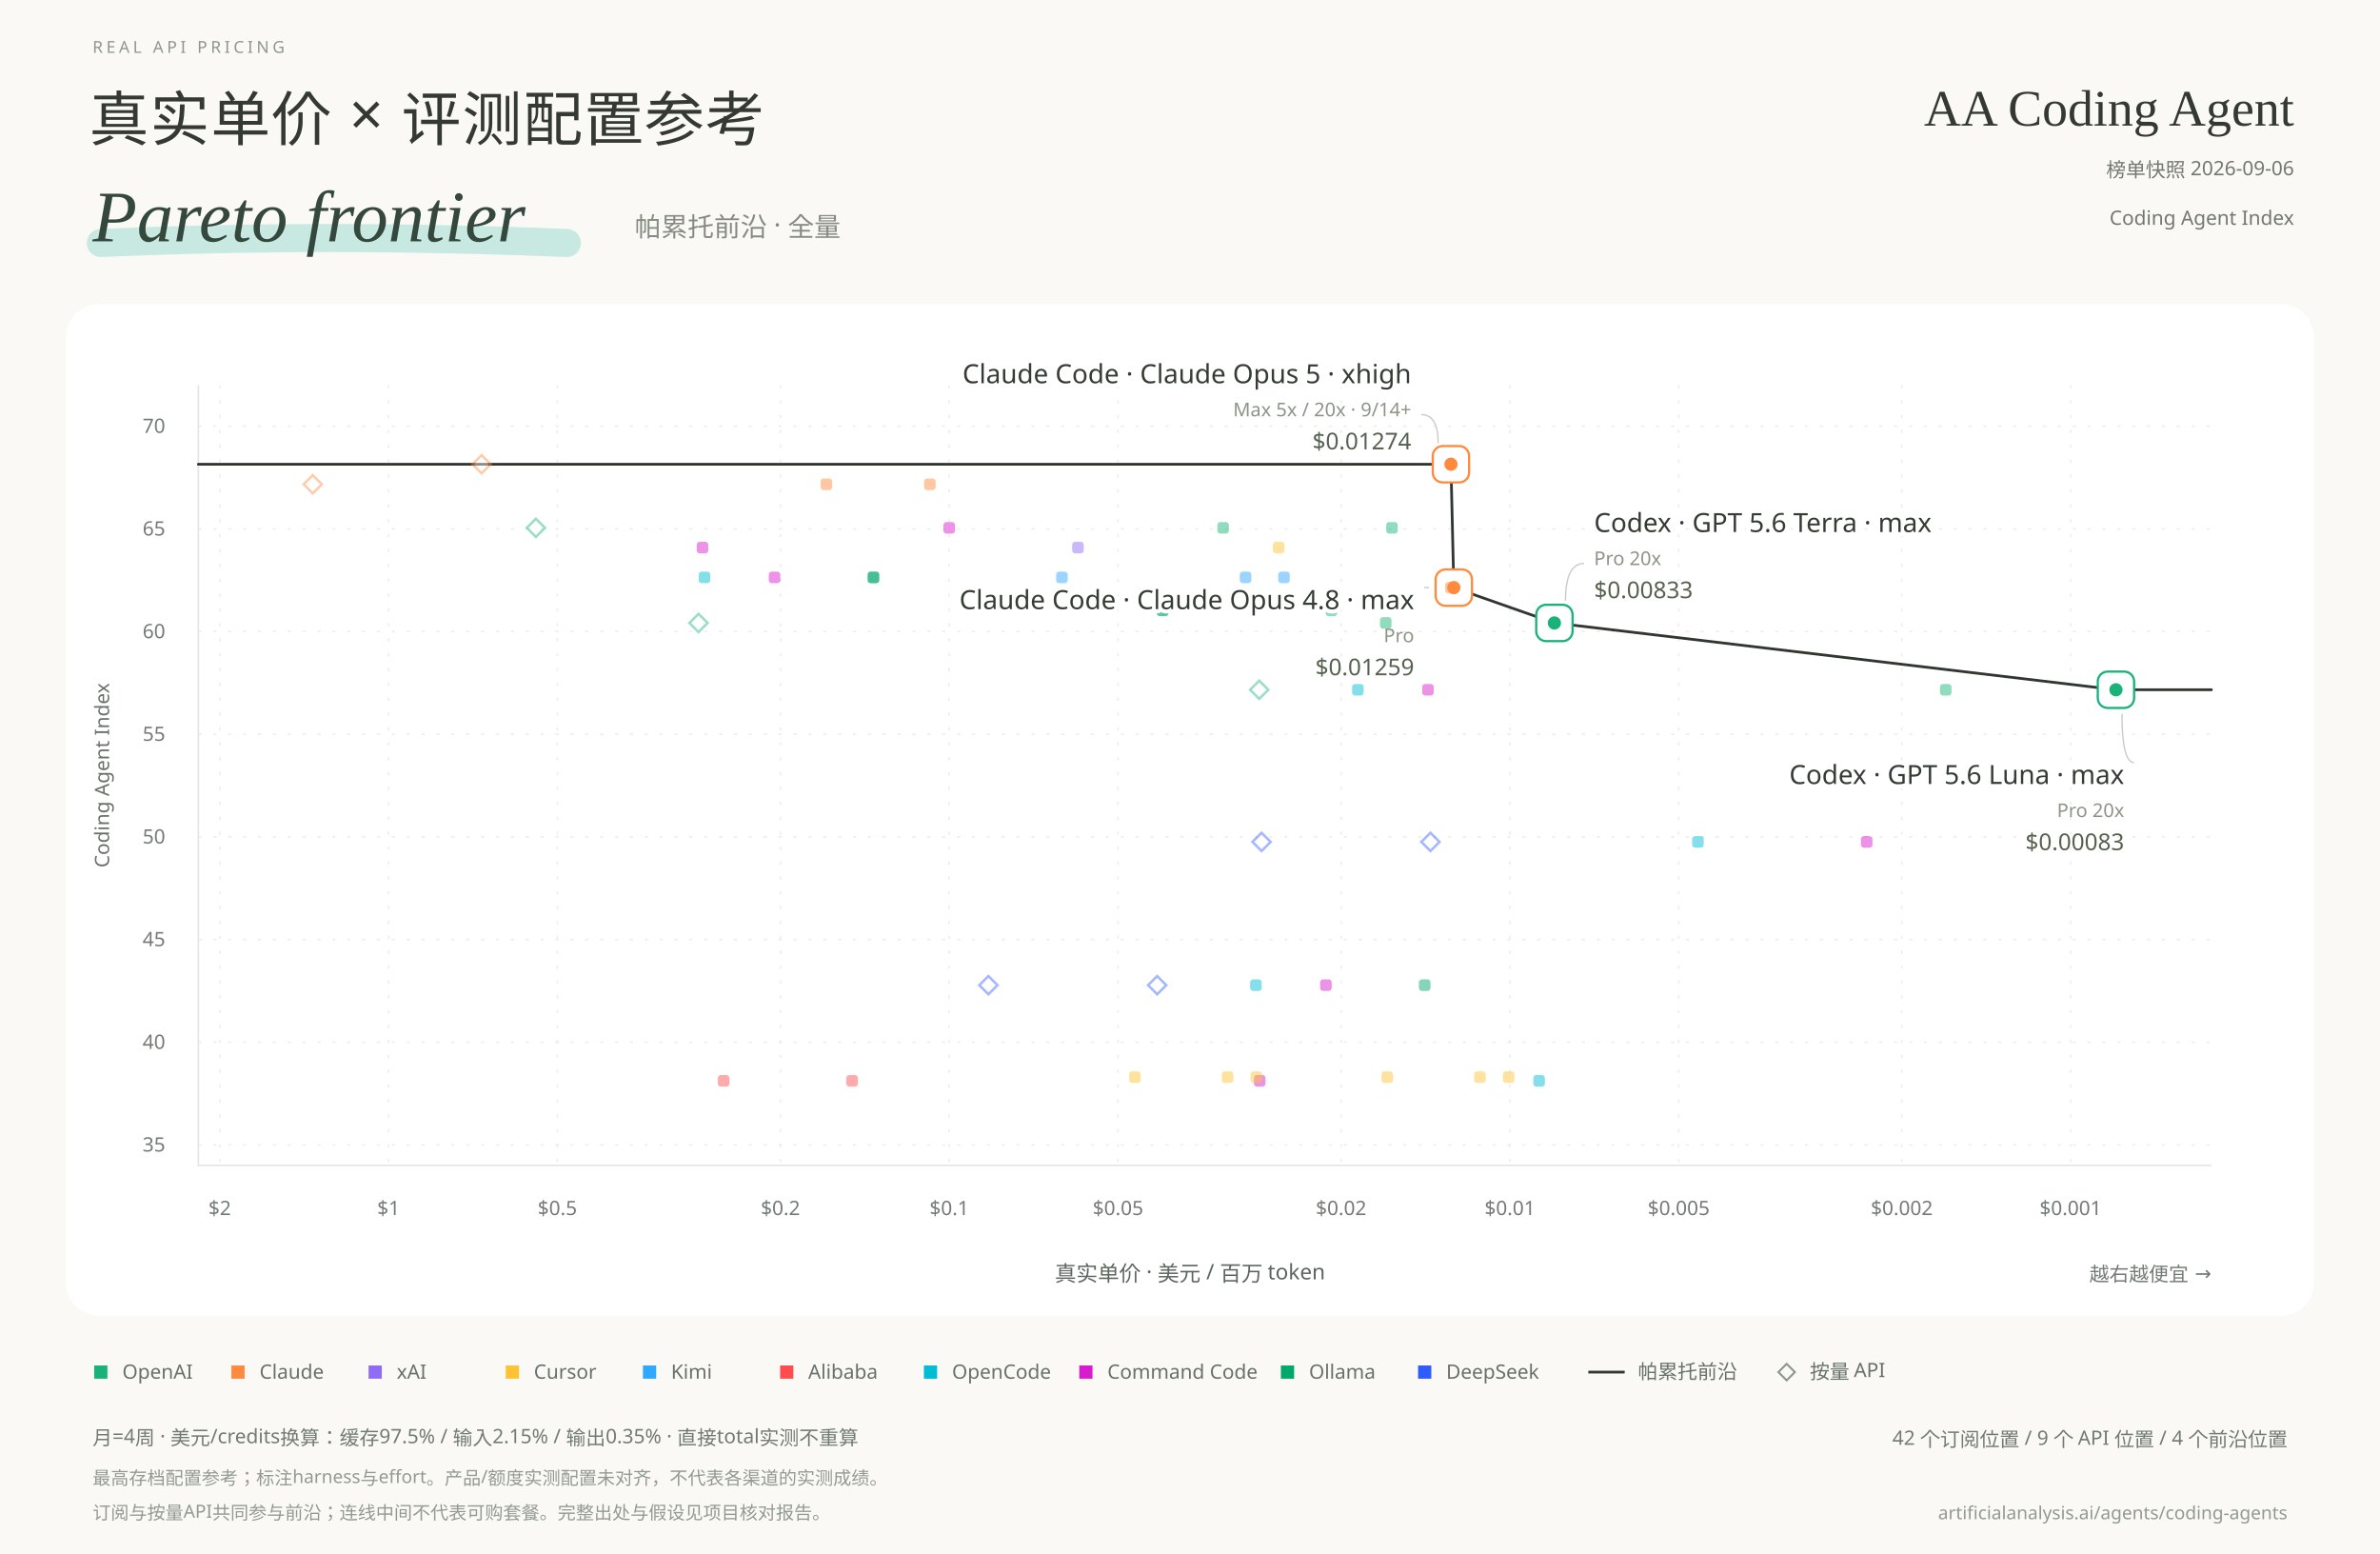
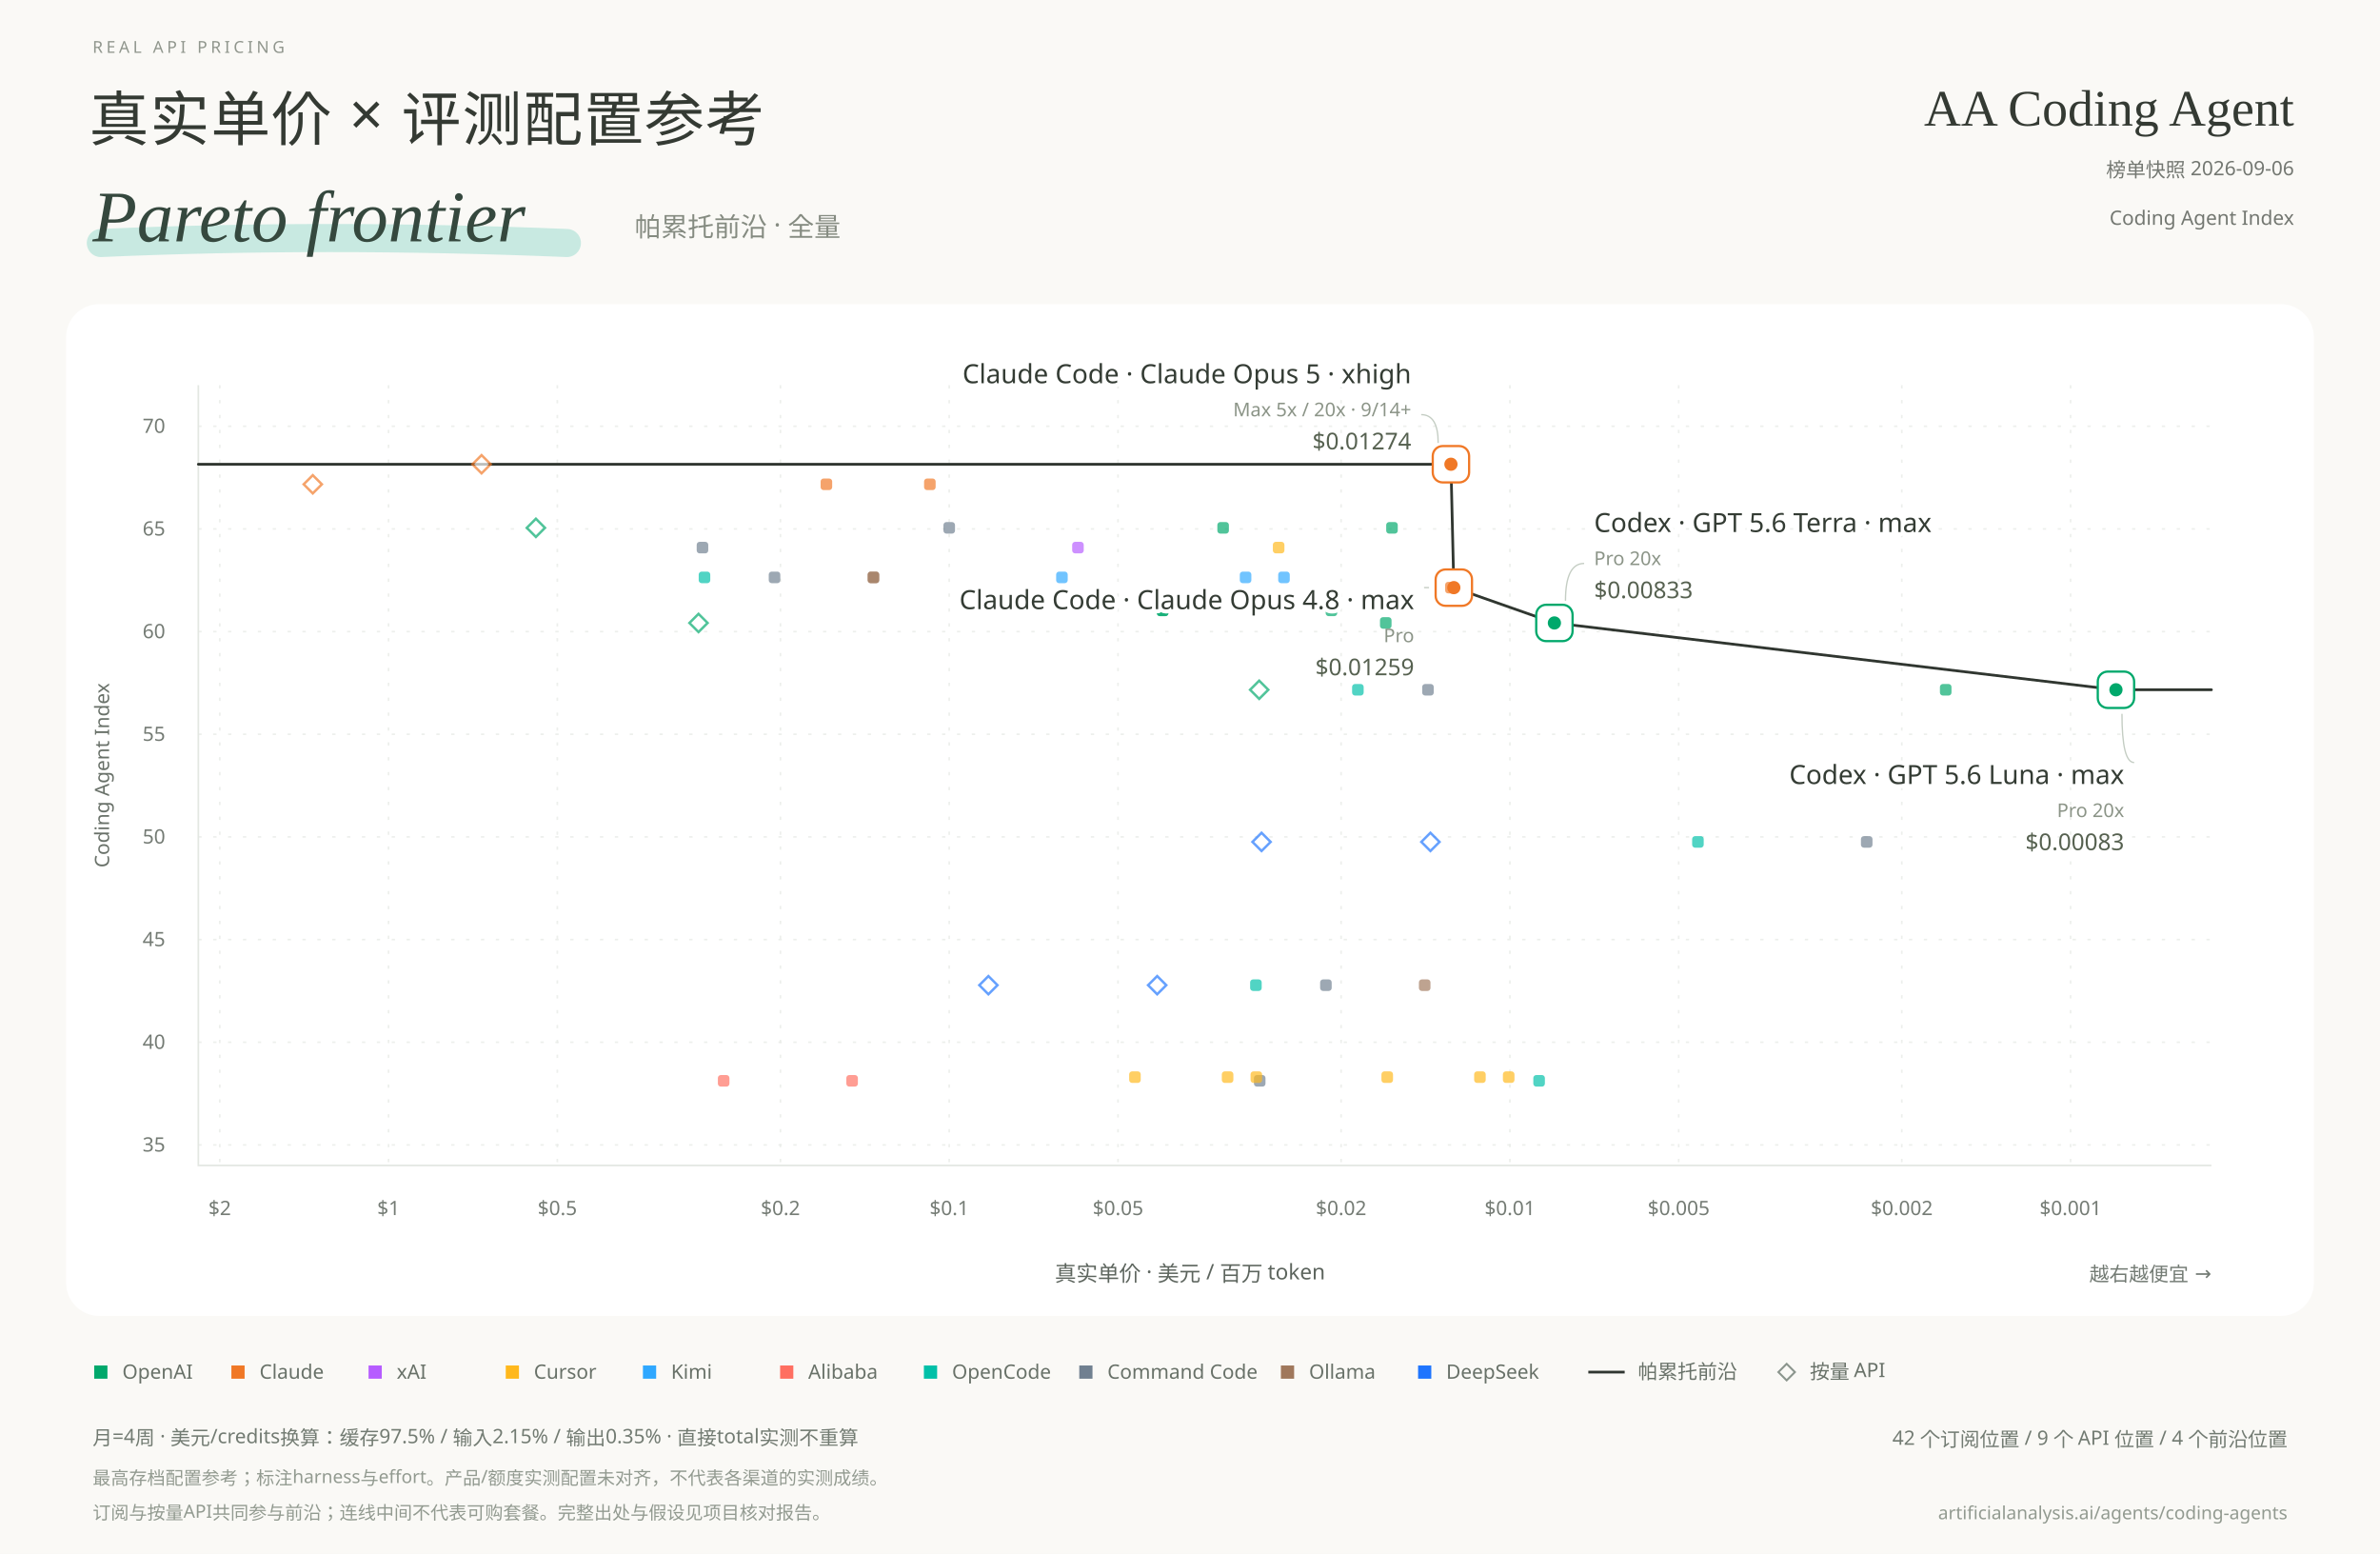
<svg xmlns="http://www.w3.org/2000/svg" width="1440" height="940" viewBox="0 0 1440 940" role="img" aria-labelledby="title desc">
  <style>text{font-family:"Microsoft YaHei","Segoe UI",sans-serif} .serif{font-family:"Times New Roman",serif} .number{font-family:"Segoe UI",sans-serif;font-variant-numeric:tabular-nums} .label-name{paint-order:stroke;stroke:#fff;stroke-width:5px;stroke-linejoin:round} .point:hover{opacity:1}</style>
  <rect width="1440" height="940" fill="#FAF9F6" />
  <text x="56.000" y="32.000" font-size="10" fill="#90968D" text-anchor="start" font-weight="400" letter-spacing="2.1">REAL API PRICING</text>
  <text x="54.000" y="85.000" font-size="36" fill="#343A33" text-anchor="start" font-weight="300" letter-spacing=".8">真实单价 × 评测配置参考</text>
  <path d="M61 147 Q197 141 343 147" stroke="#9FDDD0" stroke-width="17" stroke-linecap="round" opacity=".55" fill="none" />
  <text x="56.000" y="146.000" font-size="44" fill="#35483E" text-anchor="start" font-weight="400" class="serif" font-style="italic">Pareto frontier</text>
  <text x="384.000" y="143.000" font-size="16" fill="#858B81" text-anchor="start" font-weight="300">帕累托前沿 · 全量</text>
  <text x="1388.000" y="76.000" font-size="31" fill="#343A33" text-anchor="end" font-weight="400" class="serif">AA Coding Agent</text>
  <text x="1388.000" y="107.000" font-size="12" fill="#737771" text-anchor="end" font-weight="400">榜单快照  2026-09-06</text>
  <text x="1388.000" y="136.000" font-size="12" fill="#737771" text-anchor="end" font-weight="400">Coding Agent Index</text>
  <rect x="40" y="184" width="1360" height="612" rx="20" fill="#FFFFFF" />
  <path d="M1252.790 233V705" stroke="#E8EBE7" stroke-dasharray="2 7" opacity=".8" />
  <text x="1252.790" y="735.000" font-size="12" fill="#747B74" text-anchor="middle" font-weight="400" class="number">$0.001</text>
  <path d="M1150.670 233V705" stroke="#E8EBE7" stroke-dasharray="2 7" opacity=".8" />
  <text x="1150.670" y="735.000" font-size="12" fill="#747B74" text-anchor="middle" font-weight="400" class="number">$0.002</text>
  <path d="M1015.675 233V705" stroke="#E8EBE7" stroke-dasharray="2 7" opacity=".8" />
  <text x="1015.675" y="735.000" font-size="12" fill="#747B74" text-anchor="middle" font-weight="400" class="number">$0.005</text>
  <path d="M913.555 233V705" stroke="#E8EBE7" stroke-dasharray="2 7" opacity=".8" />
  <text x="913.555" y="735.000" font-size="12" fill="#747B74" text-anchor="middle" font-weight="400" class="number">$0.01</text>
  <path d="M811.436 233V705" stroke="#E8EBE7" stroke-dasharray="2 7" opacity=".8" />
  <text x="811.436" y="735.000" font-size="12" fill="#747B74" text-anchor="middle" font-weight="400" class="number">$0.02</text>
  <path d="M676.441 233V705" stroke="#E8EBE7" stroke-dasharray="2 7" opacity=".8" />
  <text x="676.441" y="735.000" font-size="12" fill="#747B74" text-anchor="middle" font-weight="400" class="number">$0.05</text>
  <path d="M574.321 233V705" stroke="#E8EBE7" stroke-dasharray="2 7" opacity=".8" />
  <text x="574.321" y="735.000" font-size="12" fill="#747B74" text-anchor="middle" font-weight="400" class="number">$0.1</text>
  <path d="M472.201 233V705" stroke="#E8EBE7" stroke-dasharray="2 7" opacity=".8" />
  <text x="472.201" y="735.000" font-size="12" fill="#747B74" text-anchor="middle" font-weight="400" class="number">$0.2</text>
  <path d="M337.206 233V705" stroke="#E8EBE7" stroke-dasharray="2 7" opacity=".8" />
  <text x="337.206" y="735.000" font-size="12" fill="#747B74" text-anchor="middle" font-weight="400" class="number">$0.5</text>
  <path d="M235.086 233V705" stroke="#E8EBE7" stroke-dasharray="2 7" opacity=".8" />
  <text x="235.086" y="735.000" font-size="12" fill="#747B74" text-anchor="middle" font-weight="400" class="number">$1</text>
  <path d="M132.966 233V705" stroke="#E8EBE7" stroke-dasharray="2 7" opacity=".8" />
  <text x="132.966" y="735.000" font-size="12" fill="#747B74" text-anchor="middle" font-weight="400" class="number">$2</text>
  <path d="M120 692.579H1338" stroke="#E8EBE7" stroke-dasharray="2 7" opacity=".8" />
  <text x="100.000" y="696.579" font-size="12" fill="#747B74" text-anchor="end" font-weight="400" class="number">35</text>
  <path d="M120 630.474H1338" stroke="#E8EBE7" stroke-dasharray="2 7" opacity=".8" />
  <text x="100.000" y="634.474" font-size="12" fill="#747B74" text-anchor="end" font-weight="400" class="number">40</text>
  <path d="M120 568.368H1338" stroke="#E8EBE7" stroke-dasharray="2 7" opacity=".8" />
  <text x="100.000" y="572.368" font-size="12" fill="#747B74" text-anchor="end" font-weight="400" class="number">45</text>
  <path d="M120 506.263H1338" stroke="#E8EBE7" stroke-dasharray="2 7" opacity=".8" />
  <text x="100.000" y="510.263" font-size="12" fill="#747B74" text-anchor="end" font-weight="400" class="number">50</text>
  <path d="M120 444.158H1338" stroke="#E8EBE7" stroke-dasharray="2 7" opacity=".8" />
  <text x="100.000" y="448.158" font-size="12" fill="#747B74" text-anchor="end" font-weight="400" class="number">55</text>
  <path d="M120 382.053H1338" stroke="#E8EBE7" stroke-dasharray="2 7" opacity=".8" />
  <text x="100.000" y="386.053" font-size="12" fill="#747B74" text-anchor="end" font-weight="400" class="number">60</text>
  <path d="M120 319.947H1338" stroke="#E8EBE7" stroke-dasharray="2 7" opacity=".8" />
  <text x="100.000" y="323.947" font-size="12" fill="#747B74" text-anchor="end" font-weight="400" class="number">65</text>
  <path d="M120 257.842H1338" stroke="#E8EBE7" stroke-dasharray="2 7" opacity=".8" />
  <text x="100.000" y="261.842" font-size="12" fill="#747B74" text-anchor="end" font-weight="400" class="number">70</text>
  <path d="M120 233V705H1338" fill="none" stroke="#E3E7E2" />
  <text x="66.000" y="469.000" font-size="12" fill="#697169" text-anchor="middle" font-weight="400" transform="rotate(-90 66 469.0)">Coding Agent Index</text>
  <text x="720.000" y="775.000" font-size="13" fill="#5D655E" text-anchor="middle" font-weight="400">真实单价 · 美元 / 百万 token</text>
  <text x="1338.000" y="775.000" font-size="12" fill="#737B74" text-anchor="end" font-weight="400">越右越便宜 →</text>
  <path id="frontier" d="M120.000,280.824 L877.878,280.824 L879.623,355.465 L940.475,376.835 L1280.241,417.253 L1338.000,417.253" fill="none" stroke="#303630" stroke-width="1.65" stroke-linecap="round" stroke-linejoin="round" />
  <g class="point" data-billing="subscription" data-frontier="false" data-price="0.03247" data-score="65.0524" data-x="740.043" data-y="319.297" transform="translate(740.043 319.297)">
-     <rect x="-3.5" y="-3.5" width="7" height="7" rx="1.8" fill="#19B37A" opacity=".48" />
+     <rect x="-3.5" y="-3.5" width="7" height="7" rx="1.8" fill="#00A86B" opacity=".68" />
  </g>
  <g class="point" data-billing="subscription" data-frontier="false" data-price="0.01623" data-score="65.0524" data-x="842.208" data-y="319.297" transform="translate(842.208 319.297)">
-     <rect x="-3.5" y="-3.5" width="7" height="7" rx="1.8" fill="#19B37A" opacity=".48" />
+     <rect x="-3.5" y="-3.5" width="7" height="7" rx="1.8" fill="#00A86B" opacity=".68" />
  </g>
  <g class="point" data-billing="subscription" data-frontier="true" data-price="0.01259" data-score="62.1405" data-x="879.623" data-y="355.465" transform="translate(879.623 355.465)">
-     <rect x="-11" y="-11" width="22" height="22" rx="6" fill="#FFF" stroke="#FF8A3D" stroke-width="1.35" />
-     <circle r="4" fill="#FF8A3D" />
+     <rect x="-11" y="-11" width="22" height="22" rx="6" fill="#FFF" stroke="#F07826" stroke-width="1.35" />
+     <circle r="4" fill="#F07826" />
  </g>
  <g class="point" data-billing="subscription" data-frontier="true" data-price="0.01274" data-score="68.1498" data-x="877.878" data-y="280.824" transform="translate(877.878 280.824)">
-     <rect x="-11" y="-11" width="22" height="22" rx="6" fill="#FFF" stroke="#FF8A3D" stroke-width="1.35" />
-     <circle r="4" fill="#FF8A3D" />
+     <rect x="-11" y="-11" width="22" height="22" rx="6" fill="#FFF" stroke="#F07826" stroke-width="1.35" />
+     <circle r="4" fill="#F07826" />
  </g>
  <g class="point" data-billing="subscription" data-frontier="false" data-price="0.02529" data-score="62.6388" data-x="776.861" data-y="349.276" transform="translate(776.861 349.276)">
-     <rect x="-3.5" y="-3.5" width="7" height="7" rx="1.8" fill="#2FA8FF" opacity=".48" />
+     <rect x="-3.5" y="-3.5" width="7" height="7" rx="1.8" fill="#2FA8FF" opacity=".68" />
  </g>
  <g class="point" data-billing="subscription" data-frontier="false" data-price="0.06295" data-score="62.6388" data-x="642.508" data-y="349.276" transform="translate(642.508 349.276)">
-     <rect x="-3.5" y="-3.5" width="7" height="7" rx="1.8" fill="#2FA8FF" opacity=".48" />
+     <rect x="-3.5" y="-3.5" width="7" height="7" rx="1.8" fill="#2FA8FF" opacity=".68" />
  </g>
  <g class="point" data-billing="subscription" data-frontier="false" data-price="0.02961" data-score="62.6388" data-x="753.627" data-y="349.276" transform="translate(753.627 349.276)">
-     <rect x="-3.5" y="-3.5" width="7" height="7" rx="1.8" fill="#2FA8FF" opacity=".48" />
+     <rect x="-3.5" y="-3.5" width="7" height="7" rx="1.8" fill="#2FA8FF" opacity=".68" />
  </g>
  <g class="point" data-billing="subscription" data-frontier="false" data-price="0.14901" data-score="38.1218" data-x="515.560" data-y="653.803" transform="translate(515.560 653.803)">
-     <rect x="-3.5" y="-3.5" width="7" height="7" rx="1.8" fill="#FF4D4F" opacity=".48" />
+     <rect x="-3.5" y="-3.5" width="7" height="7" rx="1.8" fill="#FF6F61" opacity=".68" />
  </g>
  <g class="point" data-billing="subscription" data-frontier="false" data-price="0.25253" data-score="38.1218" data-x="437.842" data-y="653.803" transform="translate(437.842 653.803)">
-     <rect x="-3.5" y="-3.5" width="7" height="7" rx="1.8" fill="#FF4D4F" opacity=".48" />
+     <rect x="-3.5" y="-3.5" width="7" height="7" rx="1.8" fill="#FF6F61" opacity=".68" />
  </g>
  <g class="point" data-billing="subscription" data-frontier="false" data-price="0.01867" data-score="57.1661" data-x="821.574" data-y="417.253" transform="translate(821.574 417.253)">
-     <rect x="-3.5" y="-3.5" width="7" height="7" rx="1.8" fill="#00BCD4" opacity=".48" />
+     <rect x="-3.5" y="-3.5" width="7" height="7" rx="1.8" fill="#00C0A8" opacity=".68" />
  </g>
  <g class="point" data-billing="subscription" data-frontier="false" data-price="0.27322" data-score="62.6388" data-x="426.241" data-y="349.276" transform="translate(426.241 349.276)">
-     <rect x="-3.5" y="-3.5" width="7" height="7" rx="1.8" fill="#00BCD4" opacity=".48" />
+     <rect x="-3.5" y="-3.5" width="7" height="7" rx="1.8" fill="#00C0A8" opacity=".68" />
  </g>
  <g class="point" data-billing="subscription" data-frontier="false" data-price="0.00887" data-score="38.1218" data-x="931.221" data-y="653.803" transform="translate(931.221 653.803)">
-     <rect x="-3.5" y="-3.5" width="7" height="7" rx="1.8" fill="#00BCD4" opacity=".48" />
+     <rect x="-3.5" y="-3.5" width="7" height="7" rx="1.8" fill="#00C0A8" opacity=".68" />
  </g>
  <g class="point" data-billing="subscription" data-frontier="false" data-price="0.02838" data-score="42.7797" data-x="759.878" data-y="595.947" transform="translate(759.878 595.947)">
-     <rect x="-3.5" y="-3.5" width="7" height="7" rx="1.8" fill="#00BCD4" opacity=".48" />
+     <rect x="-3.5" y="-3.5" width="7" height="7" rx="1.8" fill="#00C0A8" opacity=".68" />
  </g>
  <g class="point" data-billing="subscription" data-frontier="false" data-price="0.00462" data-score="49.7576" data-x="1027.320" data-y="509.274" transform="translate(1027.320 509.274)">
-     <rect x="-3.5" y="-3.5" width="7" height="7" rx="1.8" fill="#00BCD4" opacity=".48" />
+     <rect x="-3.5" y="-3.5" width="7" height="7" rx="1.8" fill="#00C0A8" opacity=".68" />
  </g>
  <g class="point" data-billing="subscription" data-frontier="false" data-price="0.1" data-score="65.0524" data-x="574.321" data-y="319.297" transform="translate(574.321 319.297)">
-     <rect x="-3.5" y="-3.5" width="7" height="7" rx="1.8" fill="#D81BCC" opacity=".48" />
+     <rect x="-3.5" y="-3.5" width="7" height="7" rx="1.8" fill="#708090" opacity=".68" />
  </g>
  <g class="point" data-billing="subscription" data-frontier="false" data-price="0.00231" data-score="49.7576" data-x="1129.440" data-y="509.274" transform="translate(1129.440 509.274)">
-     <rect x="-3.5" y="-3.5" width="7" height="7" rx="1.8" fill="#D81BCC" opacity=".48" />
+     <rect x="-3.5" y="-3.5" width="7" height="7" rx="1.8" fill="#708090" opacity=".68" />
  </g>
  <g class="point" data-billing="subscription" data-frontier="false" data-price="0.02794" data-score="38.1218" data-x="762.180" data-y="653.803" transform="translate(762.180 653.803)">
-     <rect x="-3.5" y="-3.5" width="7" height="7" rx="1.8" fill="#D81BCC" opacity=".48" />
+     <rect x="-3.5" y="-3.5" width="7" height="7" rx="1.8" fill="#708090" opacity=".68" />
  </g>
  <g class="point" data-billing="subscription" data-frontier="false" data-price="0.02129" data-score="42.7797" data-x="802.227" data-y="595.947" transform="translate(802.227 595.947)">
-     <rect x="-3.5" y="-3.5" width="7" height="7" rx="1.8" fill="#D81BCC" opacity=".48" />
+     <rect x="-3.5" y="-3.5" width="7" height="7" rx="1.8" fill="#708090" opacity=".68" />
  </g>
  <g class="point" data-billing="subscription" data-frontier="false" data-price="0.014" data-score="57.1661" data-x="863.984" data-y="417.253" transform="translate(863.984 417.253)">
-     <rect x="-3.5" y="-3.5" width="7" height="7" rx="1.8" fill="#D81BCC" opacity=".48" />
+     <rect x="-3.5" y="-3.5" width="7" height="7" rx="1.8" fill="#708090" opacity=".68" />
  </g>
  <g class="point" data-billing="subscription" data-frontier="false" data-price="0.20492" data-score="62.6388" data-x="468.621" data-y="349.276" transform="translate(468.621 349.276)">
-     <rect x="-3.5" y="-3.5" width="7" height="7" rx="1.8" fill="#D81BCC" opacity=".48" />
+     <rect x="-3.5" y="-3.5" width="7" height="7" rx="1.8" fill="#708090" opacity=".68" />
  </g>
  <g class="point" data-billing="subscription" data-frontier="false" data-price="0.27548" data-score="64.09" data-x="425.027" data-y="331.251" transform="translate(425.027 331.251)">
-     <rect x="-3.5" y="-3.5" width="7" height="7" rx="1.8" fill="#D81BCC" opacity=".48" />
+     <rect x="-3.5" y="-3.5" width="7" height="7" rx="1.8" fill="#708090" opacity=".68" />
  </g>
  <g class="point" data-billing="subscription" data-frontier="false" data-price="0.01419" data-score="42.7797" data-x="861.998" data-y="595.947" transform="translate(861.998 595.947)">
-     <rect x="-3.5" y="-3.5" width="7" height="7" rx="1.8" fill="#00A86B" opacity=".48" />
+     <rect x="-3.5" y="-3.5" width="7" height="7" rx="1.8" fill="#A0785C" opacity=".68" />
  </g>
  <g class="point" data-billing="subscription" data-frontier="false" data-price="0.13652" data-score="62.6388" data-x="528.458" data-y="349.276" transform="translate(528.458 349.276)">
-     <rect x="-3.5" y="-3.5" width="7" height="7" rx="1.8" fill="#00A86B" opacity=".48" />
+     <rect x="-3.5" y="-3.5" width="7" height="7" rx="1.8" fill="#A0785C" opacity=".68" />
  </g>
  <g class="point" data-billing="subscription" data-frontier="false" data-price="0.1365" data-score="62.6388" data-x="528.479" data-y="349.276" transform="translate(528.479 349.276)">
-     <rect x="-3.5" y="-3.5" width="7" height="7" rx="1.8" fill="#00A86B" opacity=".48" />
+     <rect x="-3.5" y="-3.5" width="7" height="7" rx="1.8" fill="#A0785C" opacity=".68" />
  </g>
  <g class="point" data-billing="subscription" data-frontier="false" data-price="0.01665" data-score="60.4201" data-x="838.444" data-y="376.835" transform="translate(838.444 376.835)">
-     <rect x="-3.5" y="-3.5" width="7" height="7" rx="1.8" fill="#19B37A" opacity=".48" />
+     <rect x="-3.5" y="-3.5" width="7" height="7" rx="1.8" fill="#00A86B" opacity=".68" />
  </g>
  <g class="point" data-billing="subscription" data-frontier="false" data-price="0.00167" data-score="57.1661" data-x="1177.237" data-y="417.253" transform="translate(1177.237 417.253)">
-     <rect x="-3.5" y="-3.5" width="7" height="7" rx="1.8" fill="#19B37A" opacity=".48" />
+     <rect x="-3.5" y="-3.5" width="7" height="7" rx="1.8" fill="#00A86B" opacity=".68" />
  </g>
  <g class="point" data-billing="subscription" data-frontier="false" data-price="0.04162" data-score="61.0333" data-x="703.467" data-y="369.218" transform="translate(703.467 369.218)">
-     <rect x="-3.5" y="-3.5" width="7" height="7" rx="1.8" fill="#19B37A" opacity=".48" />
+     <rect x="-3.5" y="-3.5" width="7" height="7" rx="1.8" fill="#00A86B" opacity=".68" />
  </g>
  <g class="point" data-billing="subscription" data-frontier="false" data-price="0.04163" data-score="61.0333" data-x="703.431" data-y="369.218" transform="translate(703.431 369.218)">
-     <rect x="-3.5" y="-3.5" width="7" height="7" rx="1.8" fill="#19B37A" opacity=".48" />
+     <rect x="-3.5" y="-3.5" width="7" height="7" rx="1.8" fill="#00A86B" opacity=".68" />
  </g>
  <g class="point" data-billing="subscription" data-frontier="true" data-price="0.00833" data-score="60.4201" data-x="940.475" data-y="376.835" transform="translate(940.475 376.835)">
-     <rect x="-11" y="-11" width="22" height="22" rx="6" fill="#FFF" stroke="#19B37A" stroke-width="1.35" />
-     <circle r="4" fill="#19B37A" />
+     <rect x="-11" y="-11" width="22" height="22" rx="6" fill="#FFF" stroke="#00A86B" stroke-width="1.35" />
+     <circle r="4" fill="#00A86B" />
  </g>
  <g class="point" data-billing="subscription" data-frontier="true" data-price="0.00083" data-score="57.1661" data-x="1280.241" data-y="417.253" transform="translate(1280.241 417.253)">
-     <rect x="-11" y="-11" width="22" height="22" rx="6" fill="#FFF" stroke="#19B37A" stroke-width="1.35" />
-     <circle r="4" fill="#19B37A" />
+     <rect x="-11" y="-11" width="22" height="22" rx="6" fill="#FFF" stroke="#00A86B" stroke-width="1.35" />
+     <circle r="4" fill="#00A86B" />
  </g>
  <g class="point" data-billing="subscription" data-frontier="false" data-price="0.02081" data-score="61.0333" data-x="805.586" data-y="369.218" transform="translate(805.586 369.218)">
-     <rect x="-3.5" y="-3.5" width="7" height="7" rx="1.8" fill="#19B37A" opacity=".48" />
+     <rect x="-3.5" y="-3.5" width="7" height="7" rx="1.8" fill="#00A86B" opacity=".68" />
  </g>
  <g class="point" data-billing="subscription" data-frontier="false" data-price="0.01274" data-score="62.1405" data-x="877.878" data-y="355.465" transform="translate(877.878 355.465)">
-     <rect x="-3.5" y="-3.5" width="7" height="7" rx="1.8" fill="#FF8A3D" opacity=".48" />
+     <rect x="-3.5" y="-3.5" width="7" height="7" rx="1.8" fill="#F07826" opacity=".68" />
  </g>
  <g class="point" data-billing="subscription" data-frontier="false" data-price="0.1656" data-score="67.1728" data-x="500.008" data-y="292.959" transform="translate(500.008 292.959)">
-     <rect x="-3.5" y="-3.5" width="7" height="7" rx="1.8" fill="#FF8A3D" opacity=".48" />
+     <rect x="-3.5" y="-3.5" width="7" height="7" rx="1.8" fill="#F07826" opacity=".68" />
  </g>
  <g class="point" data-billing="subscription" data-frontier="false" data-price="0.10828" data-score="67.1728" data-x="562.601" data-y="292.959" transform="translate(562.601 292.959)">
-     <rect x="-3.5" y="-3.5" width="7" height="7" rx="1.8" fill="#FF8A3D" opacity=".48" />
+     <rect x="-3.5" y="-3.5" width="7" height="7" rx="1.8" fill="#F07826" opacity=".68" />
  </g>
  <g class="point" data-billing="subscription" data-frontier="false" data-price="0.01005" data-score="38.3008" data-x="912.820" data-y="651.580" transform="translate(912.820 651.580)">
-     <rect x="-3.5" y="-3.5" width="7" height="7" rx="1.8" fill="#FFC233" opacity=".48" />
+     <rect x="-3.5" y="-3.5" width="7" height="7" rx="1.8" fill="#FFB81C" opacity=".68" />
  </g>
  <g class="point" data-billing="subscription" data-frontier="false" data-price="0.02585" data-score="64.09" data-x="773.634" data-y="331.251" transform="translate(773.634 331.251)">
-     <rect x="-3.5" y="-3.5" width="7" height="7" rx="1.8" fill="#FFC233" opacity=".48" />
+     <rect x="-3.5" y="-3.5" width="7" height="7" rx="1.8" fill="#FFB81C" opacity=".68" />
  </g>
  <g class="point" data-billing="subscription" data-frontier="false" data-price="0.01655" data-score="38.3008" data-x="839.331" data-y="651.580" transform="translate(839.331 651.580)">
-     <rect x="-3.5" y="-3.5" width="7" height="7" rx="1.8" fill="#FFC233" opacity=".48" />
+     <rect x="-3.5" y="-3.5" width="7" height="7" rx="1.8" fill="#FFB81C" opacity=".68" />
  </g>
  <g class="point" data-billing="subscription" data-frontier="false" data-price="0.01131" data-score="38.3008" data-x="895.419" data-y="651.580" transform="translate(895.419 651.580)">
-     <rect x="-3.5" y="-3.5" width="7" height="7" rx="1.8" fill="#FFC233" opacity=".48" />
+     <rect x="-3.5" y="-3.5" width="7" height="7" rx="1.8" fill="#FFB81C" opacity=".68" />
  </g>
  <g class="point" data-billing="subscription" data-frontier="false" data-price="0.05894" data-score="64.09" data-x="652.206" data-y="331.251" transform="translate(652.206 331.251)">
-     <rect x="-3.5" y="-3.5" width="7" height="7" rx="1.8" fill="#8E6CF7" opacity=".48" />
+     <rect x="-3.5" y="-3.5" width="7" height="7" rx="1.8" fill="#B65CFF" opacity=".68" />
  </g>
  <g class="point" data-billing="subscription" data-frontier="false" data-price="0.02833" data-score="38.3008" data-x="760.138" data-y="651.580" transform="translate(760.138 651.580)">
-     <rect x="-3.5" y="-3.5" width="7" height="7" rx="1.8" fill="#FFC233" opacity=".48" />
+     <rect x="-3.5" y="-3.5" width="7" height="7" rx="1.8" fill="#FFB81C" opacity=".68" />
  </g>
  <g class="point" data-billing="subscription" data-frontier="false" data-price="0.04664" data-score="38.3008" data-x="686.689" data-y="651.580" transform="translate(686.689 651.580)">
-     <rect x="-3.5" y="-3.5" width="7" height="7" rx="1.8" fill="#FFC233" opacity=".48" />
+     <rect x="-3.5" y="-3.5" width="7" height="7" rx="1.8" fill="#FFB81C" opacity=".68" />
  </g>
  <g class="point" data-billing="subscription" data-frontier="false" data-price="0.03188" data-score="38.3008" data-x="742.744" data-y="651.580" transform="translate(742.744 651.580)">
-     <rect x="-3.5" y="-3.5" width="7" height="7" rx="1.8" fill="#FFC233" opacity=".48" />
+     <rect x="-3.5" y="-3.5" width="7" height="7" rx="1.8" fill="#FFB81C" opacity=".68" />
  </g>
  <g class="point" data-billing="metered" data-frontier="false" data-price="0.01386" data-score="49.7576" data-x="865.464" data-y="509.274" transform="translate(865.464 509.274)">
-     <path d="M0 -5.5L5.5 0 0 5.5 -5.5 0Z" fill="white" stroke="#2F5BFF" stroke-width="1.5" opacity=".44" />
+     <path d="M0 -5.5L5.5 0 0 5.5 -5.5 0Z" fill="white" stroke="#1F75FE" stroke-width="1.5" opacity=".68" />
  </g>
  <g class="point" data-billing="metered" data-frontier="false" data-price="0.02773" data-score="49.7576" data-x="763.291" data-y="509.274" transform="translate(763.291 509.274)">
-     <path d="M0 -5.5L5.5 0 0 5.5 -5.5 0Z" fill="white" stroke="#2F5BFF" stroke-width="1.5" opacity=".44" />
+     <path d="M0 -5.5L5.5 0 0 5.5 -5.5 0Z" fill="white" stroke="#1F75FE" stroke-width="1.5" opacity=".68" />
  </g>
  <g class="point" data-billing="metered" data-frontier="false" data-price="0.04257" data-score="42.7797" data-x="700.142" data-y="595.947" transform="translate(700.142 595.947)">
-     <path d="M0 -5.5L5.5 0 0 5.5 -5.5 0Z" fill="white" stroke="#2F5BFF" stroke-width="1.5" opacity=".44" />
+     <path d="M0 -5.5L5.5 0 0 5.5 -5.5 0Z" fill="white" stroke="#1F75FE" stroke-width="1.5" opacity=".68" />
  </g>
  <g class="point" data-billing="metered" data-frontier="false" data-price="0.08514" data-score="42.7797" data-x="598.022" data-y="595.947" transform="translate(598.022 595.947)">
-     <path d="M0 -5.5L5.5 0 0 5.5 -5.5 0Z" fill="white" stroke="#2F5BFF" stroke-width="1.5" opacity=".44" />
+     <path d="M0 -5.5L5.5 0 0 5.5 -5.5 0Z" fill="white" stroke="#1F75FE" stroke-width="1.5" opacity=".68" />
  </g>
  <g class="point" data-billing="metered" data-frontier="false" data-price="0.546" data-score="65.0524" data-x="324.240" data-y="319.297" transform="translate(324.240 319.297)">
-     <path d="M0 -5.5L5.5 0 0 5.5 -5.5 0Z" fill="white" stroke="#19B37A" stroke-width="1.5" opacity=".44" />
+     <path d="M0 -5.5L5.5 0 0 5.5 -5.5 0Z" fill="white" stroke="#00A86B" stroke-width="1.5" opacity=".68" />
  </g>
  <g class="point" data-billing="metered" data-frontier="false" data-price="0.6825" data-score="68.1498" data-x="291.364" data-y="280.824" transform="translate(291.364 280.824)">
-     <path d="M0 -5.5L5.5 0 0 5.5 -5.5 0Z" fill="white" stroke="#FF8A3D" stroke-width="1.5" opacity=".44" />
+     <path d="M0 -5.5L5.5 0 0 5.5 -5.5 0Z" fill="white" stroke="#F07826" stroke-width="1.5" opacity=".68" />
  </g>
  <g class="point" data-billing="metered" data-frontier="false" data-price="1.365" data-score="67.1728" data-x="189.245" data-y="292.959" transform="translate(189.245 292.959)">
-     <path d="M0 -5.5L5.5 0 0 5.5 -5.5 0Z" fill="white" stroke="#FF8A3D" stroke-width="1.5" opacity=".44" />
+     <path d="M0 -5.5L5.5 0 0 5.5 -5.5 0Z" fill="white" stroke="#F07826" stroke-width="1.5" opacity=".68" />
  </g>
  <g class="point" data-billing="metered" data-frontier="false" data-price="0.28" data-score="60.4201" data-x="422.629" data-y="376.835" transform="translate(422.629 376.835)">
-     <path d="M0 -5.5L5.5 0 0 5.5 -5.5 0Z" fill="white" stroke="#19B37A" stroke-width="1.5" opacity=".44" />
+     <path d="M0 -5.5L5.5 0 0 5.5 -5.5 0Z" fill="white" stroke="#00A86B" stroke-width="1.5" opacity=".68" />
  </g>
  <g class="point" data-billing="metered" data-frontier="false" data-price="0.028" data-score="57.1661" data-x="761.864" data-y="417.253" transform="translate(761.864 417.253)">
-     <path d="M0 -5.5L5.5 0 0 5.5 -5.5 0Z" fill="white" stroke="#19B37A" stroke-width="1.5" opacity=".44" />
+     <path d="M0 -5.5L5.5 0 0 5.5 -5.5 0Z" fill="white" stroke="#00A86B" stroke-width="1.5" opacity=".68" />
  </g>
  <g class="front-label" data-model="claude-opus-5">
    <path d="M870.161,267.961Q870.161,250.824 859.878,250.824" stroke="#C4CDC3" stroke-width=".8" fill="none" />
    <text x="853.878" y="231.824" font-size="16" fill="#343C34" text-anchor="end" font-weight="400" class="label-name">Claude Code · Claude Opus 5 · xhigh</text>
    <text x="853.878" y="251.824" font-size="11.5" fill="#8B9487" text-anchor="end" font-weight="400">Max 5x / 20x · 9/14+</text>
    <text x="853.878" y="271.824" font-size="14" fill="#566150" text-anchor="end" font-weight="400" class="number">$0.01274</text>
  </g>
  <g class="front-label" data-model="claude-opus-4.8">
    <path d="M864.623,355.465Q864.623,355.465 861.623,355.465" stroke="#C4CDC3" stroke-width=".8" fill="none" />
    <text x="855.623" y="368.465" font-size="16" fill="#343C34" text-anchor="end" font-weight="400" class="label-name">Claude Code · Claude Opus 4.8 · max</text>
    <text x="855.623" y="388.465" font-size="11.5" fill="#8B9487" text-anchor="end" font-weight="400">Pro</text>
    <text x="855.623" y="408.465" font-size="14" fill="#566150" text-anchor="end" font-weight="400" class="number">$0.01259</text>
  </g>
  <g class="front-label" data-model="gpt-5.6-terra">
    <path d="M947.183,363.418Q947.183,340.835 958.475,340.835" stroke="#C4CDC3" stroke-width=".8" fill="none" />
    <text x="964.475" y="321.835" font-size="16" fill="#343C34" text-anchor="start" font-weight="400" class="label-name">Codex · GPT 5.6 Terra · max</text>
    <text x="964.475" y="341.835" font-size="11.5" fill="#8B9487" text-anchor="start" font-weight="400">Pro 20x</text>
    <text x="964.475" y="361.835" font-size="14" fill="#566150" text-anchor="start" font-weight="400" class="number">$0.00833</text>
  </g>
  <g class="front-label" data-model="gpt-5.6-luna">
    <path d="M1283.879,431.805Q1283.879,461.253 1291.241,461.253" stroke="#C4CDC3" stroke-width=".8" fill="none" />
    <text x="1285.241" y="474.253" font-size="16" fill="#343C34" text-anchor="end" font-weight="400" class="label-name">Codex · GPT 5.6 Luna · max</text>
    <text x="1285.241" y="494.253" font-size="11.5" fill="#8B9487" text-anchor="end" font-weight="400">Pro 20x</text>
    <text x="1285.241" y="514.253" font-size="14" fill="#566150" text-anchor="end" font-weight="400" class="number">$0.00083</text>
  </g>
-   <rect x="57" y="826" width="8" height="8" fill="#19B37A" />
+   <rect x="57" y="826" width="8" height="8" fill="#00A86B" />
  <text x="74.000" y="834.000" font-size="12" fill="#687168" text-anchor="start" font-weight="400">OpenAI</text>
-   <rect x="140" y="826" width="8" height="8" fill="#FF8A3D" />
+   <rect x="140" y="826" width="8" height="8" fill="#F07826" />
  <text x="157.000" y="834.000" font-size="12" fill="#687168" text-anchor="start" font-weight="400">Claude</text>
-   <rect x="223" y="826" width="8" height="8" fill="#8E6CF7" />
+   <rect x="223" y="826" width="8" height="8" fill="#B65CFF" />
  <text x="240.000" y="834.000" font-size="12" fill="#687168" text-anchor="start" font-weight="400">xAI</text>
-   <rect x="306" y="826" width="8" height="8" fill="#FFC233" />
+   <rect x="306" y="826" width="8" height="8" fill="#FFB81C" />
  <text x="323.000" y="834.000" font-size="12" fill="#687168" text-anchor="start" font-weight="400">Cursor</text>
  <rect x="389" y="826" width="8" height="8" fill="#2FA8FF" />
  <text x="406.000" y="834.000" font-size="12" fill="#687168" text-anchor="start" font-weight="400">Kimi</text>
-   <rect x="472" y="826" width="8" height="8" fill="#FF4D4F" />
+   <rect x="472" y="826" width="8" height="8" fill="#FF6F61" />
  <text x="489.000" y="834.000" font-size="12" fill="#687168" text-anchor="start" font-weight="400">Alibaba</text>
-   <rect x="559" y="826" width="8" height="8" fill="#00BCD4" />
+   <rect x="559" y="826" width="8" height="8" fill="#00C0A8" />
  <text x="576.000" y="834.000" font-size="12" fill="#687168" text-anchor="start" font-weight="400">OpenCode</text>
-   <rect x="653" y="826" width="8" height="8" fill="#D81BCC" />
+   <rect x="653" y="826" width="8" height="8" fill="#708090" />
  <text x="670.000" y="834.000" font-size="12" fill="#687168" text-anchor="start" font-weight="400">Command Code</text>
-   <rect x="775" y="826" width="8" height="8" fill="#00A86B" />
+   <rect x="775" y="826" width="8" height="8" fill="#A0785C" />
  <text x="792.000" y="834.000" font-size="12" fill="#687168" text-anchor="start" font-weight="400">Ollama</text>
-   <rect x="858" y="826" width="8" height="8" fill="#2F5BFF" />
+   <rect x="858" y="826" width="8" height="8" fill="#1F75FE" />
  <text x="875.000" y="834.000" font-size="12" fill="#687168" text-anchor="start" font-weight="400">DeepSeek</text>
  <path d="M961 830h22" stroke="#303630" stroke-width="1.65" />
  <text x="991.000" y="834.000" font-size="12" fill="#687168" text-anchor="start" font-weight="400">帕累托前沿</text>
  <path d="M1081 825l5 5-5 5-5-5Z" fill="none" stroke="#8B958D" stroke-width="1.2" />
  <text x="1095.000" y="834.000" font-size="12" fill="#687168" text-anchor="start" font-weight="400">按量 API</text>
  <text x="56.000" y="874.000" font-size="12" fill="#727B72" text-anchor="start" font-weight="400">月=4周 · 美元/credits换算：缓存97.5% / 输入2.15% / 输出0.35% · 直接total实测不重算</text>
  <text x="1384.000" y="874.000" font-size="12" fill="#727B72" text-anchor="end" font-weight="400">42 个订阅位置 / 9 个 API 位置 / 4 个前沿位置</text>
  <text x="56.000" y="898.000" font-size="11" fill="#929A90" text-anchor="start" font-weight="400">最高存档配置参考；标注harness与effort。产品/额度实测配置未对齐，不代表各渠道的实测成绩。</text>
  <text x="56.000" y="919.000" font-size="11" fill="#929A90" text-anchor="start" font-weight="400">订阅与按量API共同参与前沿；连线中间不代表可购套餐。完整出处与假设见项目核对报告。</text>
  <text x="1384.000" y="919.000" font-size="11" fill="#929A90" text-anchor="end" font-weight="400">artificialanalysis.ai/agents/coding-agents</text>
</svg>
